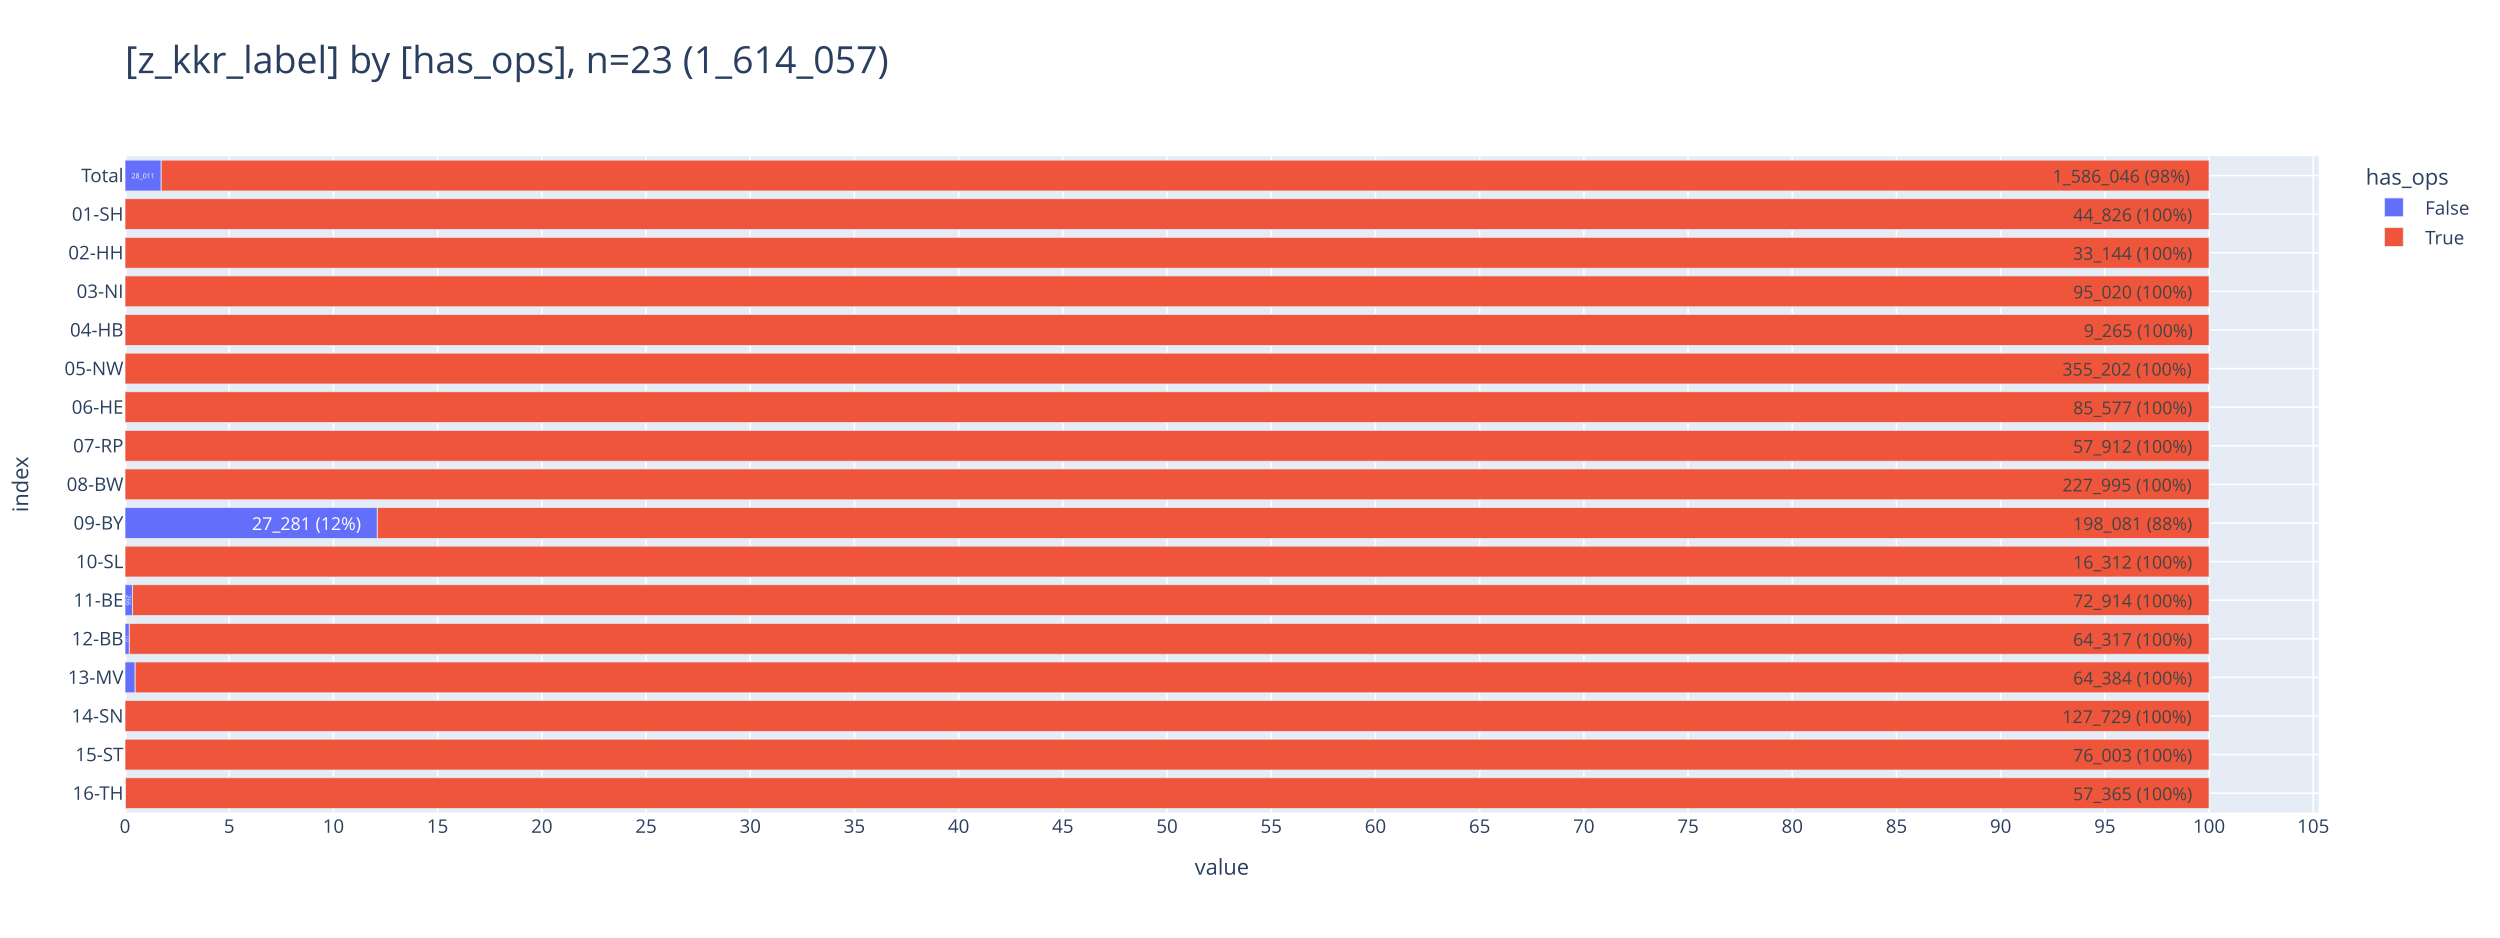
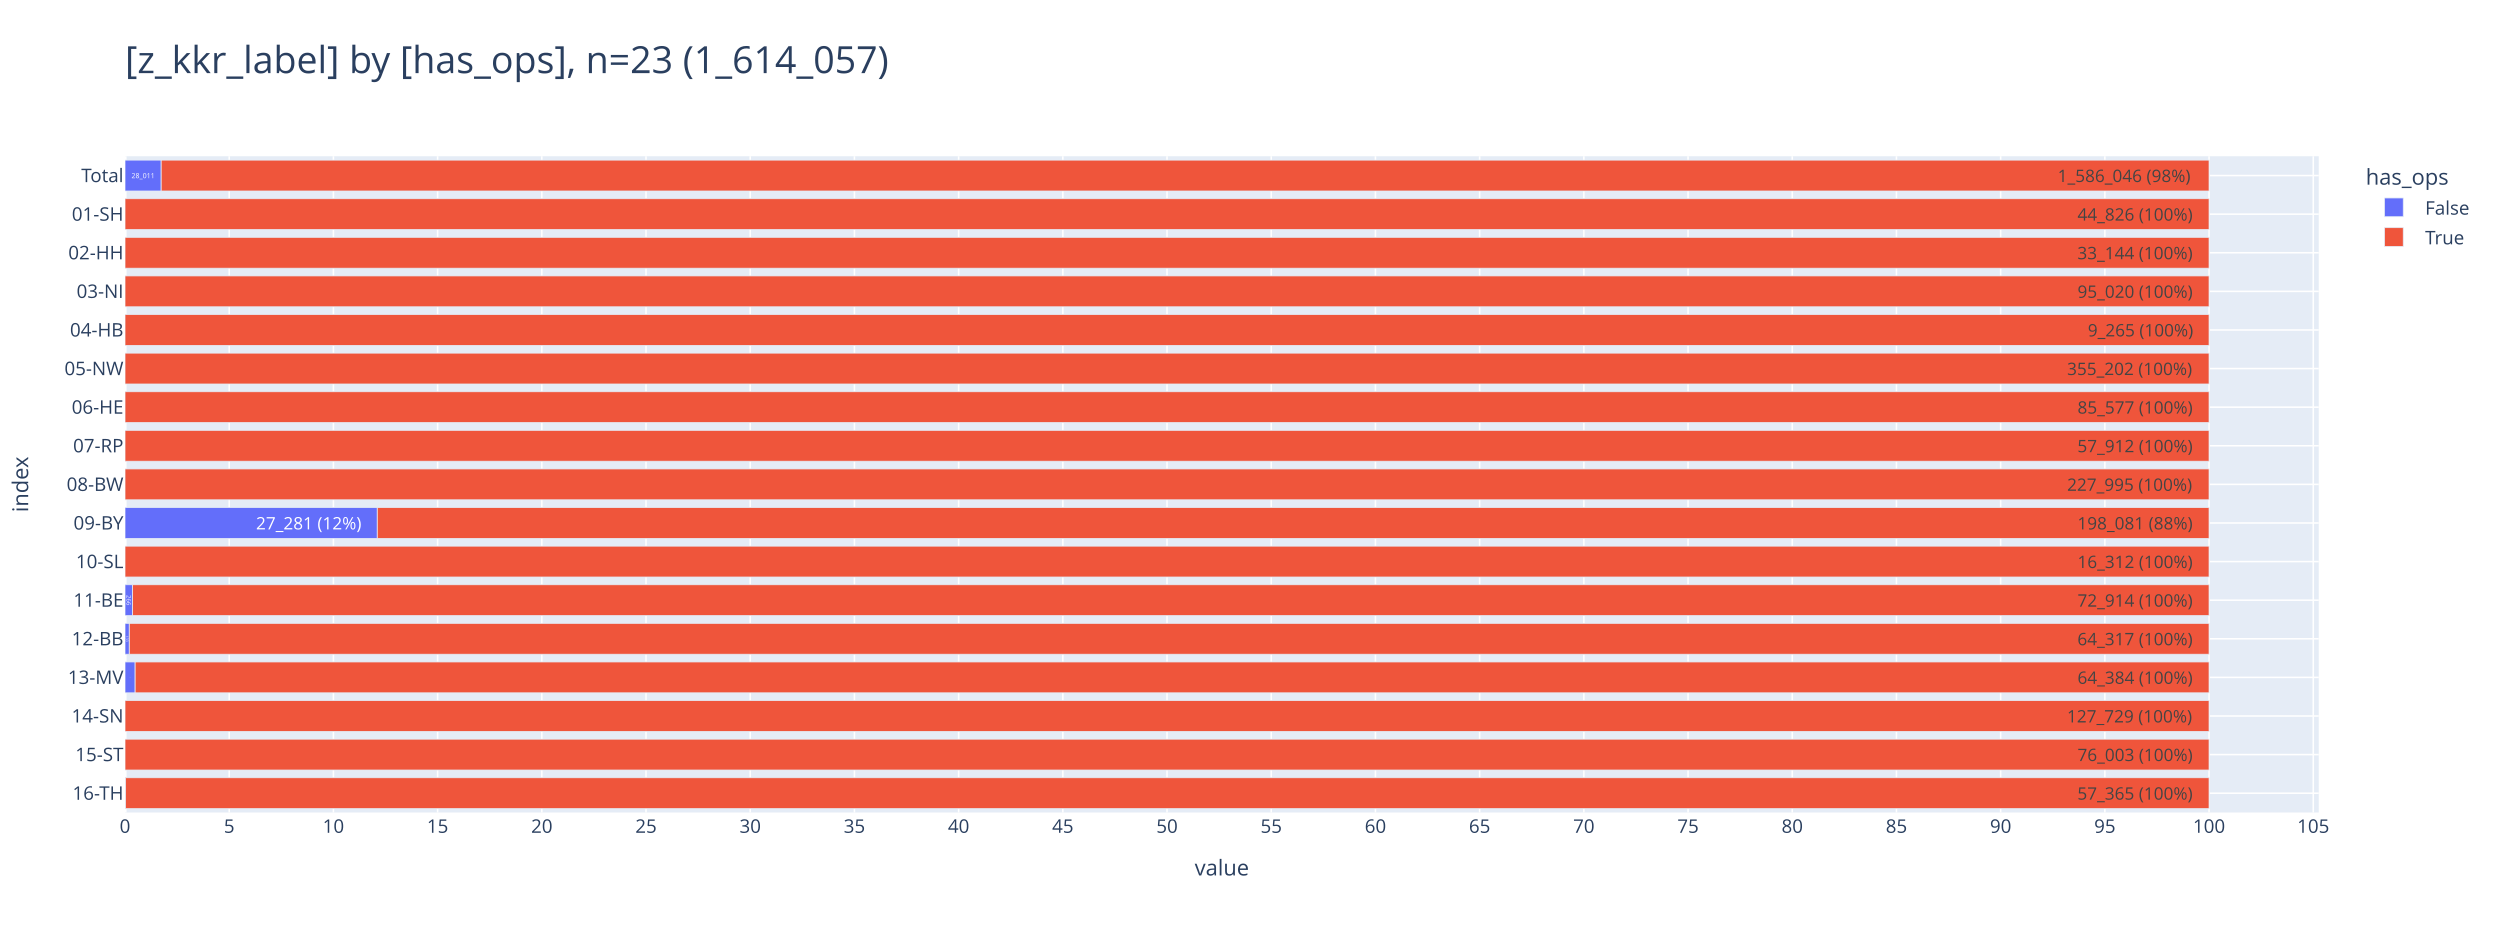
<svg xmlns="http://www.w3.org/2000/svg" class="main-svg" width="1600" height="600" style="" viewBox="0 0 1600 600">
  <rect x="0" y="0" width="1600" height="600" style="fill: rgb(255, 255, 255); fill-opacity: 1;" />
-   <defs id="defs-cf6895">
+   <defs id="defs-039ecc">
    <g class="clips">
-       <clipPath id="clipcf6895xyplot" class="plotclip">
+       <clipPath id="clip039eccxyplot" class="plotclip">
        <rect width="1404" height="420" />
      </clipPath>
-       <clipPath class="axesclip" id="clipcf6895x">
+       <clipPath class="axesclip" id="clip039eccx">
        <rect x="80" y="0" width="1404" height="600" />
      </clipPath>
-       <clipPath class="axesclip" id="clipcf6895y">
+       <clipPath class="axesclip" id="clip039eccy">
        <rect x="0" y="100" width="1600" height="420" />
      </clipPath>
-       <clipPath class="axesclip" id="clipcf6895xy">
+       <clipPath class="axesclip" id="clip039eccxy">
        <rect x="80" y="100" width="1404" height="420" />
      </clipPath>
    </g>
    <g class="gradients" />
    <g class="patterns" />
  </defs>
  <g class="bglayer">
    <rect class="bg" x="80" y="100" width="1404" height="420" style="fill: rgb(229, 236, 246); fill-opacity: 1; stroke-width: 0;" />
  </g>
  <g class="layer-below">
    <g class="imagelayer" />
    <g class="shapelayer" />
  </g>
  <g class="cartesianlayer">
    <g class="subplot xy">
      <g class="layer-subplot">
        <g class="shapelayer" />
        <g class="imagelayer" />
      </g>
      <g class="minor-gridlayer">
        <g class="x" />
        <g class="y" />
      </g>
      <g class="gridlayer">
        <g class="x">
          <path class="xgrid crisp" transform="translate(146.69,0)" d="M0,100v420" style="stroke: rgb(255, 255, 255); stroke-opacity: 1; stroke-width: 1px;" />
          <path class="xgrid crisp" transform="translate(213.38,0)" d="M0,100v420" style="stroke: rgb(255, 255, 255); stroke-opacity: 1; stroke-width: 1px;" />
          <path class="xgrid crisp" transform="translate(280.07,0)" d="M0,100v420" style="stroke: rgb(255, 255, 255); stroke-opacity: 1; stroke-width: 1px;" />
          <path class="xgrid crisp" transform="translate(346.76,0)" d="M0,100v420" style="stroke: rgb(255, 255, 255); stroke-opacity: 1; stroke-width: 1px;" />
          <path class="xgrid crisp" transform="translate(413.45,0)" d="M0,100v420" style="stroke: rgb(255, 255, 255); stroke-opacity: 1; stroke-width: 1px;" />
          <path class="xgrid crisp" transform="translate(480.14,0)" d="M0,100v420" style="stroke: rgb(255, 255, 255); stroke-opacity: 1; stroke-width: 1px;" />
          <path class="xgrid crisp" transform="translate(546.83,0)" d="M0,100v420" style="stroke: rgb(255, 255, 255); stroke-opacity: 1; stroke-width: 1px;" />
          <path class="xgrid crisp" transform="translate(613.52,0)" d="M0,100v420" style="stroke: rgb(255, 255, 255); stroke-opacity: 1; stroke-width: 1px;" />
          <path class="xgrid crisp" transform="translate(680.21,0)" d="M0,100v420" style="stroke: rgb(255, 255, 255); stroke-opacity: 1; stroke-width: 1px;" />
          <path class="xgrid crisp" transform="translate(746.9,0)" d="M0,100v420" style="stroke: rgb(255, 255, 255); stroke-opacity: 1; stroke-width: 1px;" />
          <path class="xgrid crisp" transform="translate(813.59,0)" d="M0,100v420" style="stroke: rgb(255, 255, 255); stroke-opacity: 1; stroke-width: 1px;" />
          <path class="xgrid crisp" transform="translate(880.28,0)" d="M0,100v420" style="stroke: rgb(255, 255, 255); stroke-opacity: 1; stroke-width: 1px;" />
          <path class="xgrid crisp" transform="translate(946.97,0)" d="M0,100v420" style="stroke: rgb(255, 255, 255); stroke-opacity: 1; stroke-width: 1px;" />
          <path class="xgrid crisp" transform="translate(1013.66,0)" d="M0,100v420" style="stroke: rgb(255, 255, 255); stroke-opacity: 1; stroke-width: 1px;" />
          <path class="xgrid crisp" transform="translate(1080.35,0)" d="M0,100v420" style="stroke: rgb(255, 255, 255); stroke-opacity: 1; stroke-width: 1px;" />
          <path class="xgrid crisp" transform="translate(1147.04,0)" d="M0,100v420" style="stroke: rgb(255, 255, 255); stroke-opacity: 1; stroke-width: 1px;" />
          <path class="xgrid crisp" transform="translate(1213.73,0)" d="M0,100v420" style="stroke: rgb(255, 255, 255); stroke-opacity: 1; stroke-width: 1px;" />
          <path class="xgrid crisp" transform="translate(1280.42,0)" d="M0,100v420" style="stroke: rgb(255, 255, 255); stroke-opacity: 1; stroke-width: 1px;" />
          <path class="xgrid crisp" transform="translate(1347.11,0)" d="M0,100v420" style="stroke: rgb(255, 255, 255); stroke-opacity: 1; stroke-width: 1px;" />
          <path class="xgrid crisp" transform="translate(1413.8,0)" d="M0,100v420" style="stroke: rgb(255, 255, 255); stroke-opacity: 1; stroke-width: 1px;" />
          <path class="xgrid crisp" transform="translate(1480.49,0)" d="M0,100v420" style="stroke: rgb(255, 255, 255); stroke-opacity: 1; stroke-width: 1px;" />
        </g>
        <g class="y">
          <path class="ygrid crisp" transform="translate(0,507.65)" d="M80,0h1404" style="stroke: rgb(255, 255, 255); stroke-opacity: 1; stroke-width: 1px;" />
          <path class="ygrid crisp" transform="translate(0,482.94)" d="M80,0h1404" style="stroke: rgb(255, 255, 255); stroke-opacity: 1; stroke-width: 1px;" />
          <path class="ygrid crisp" transform="translate(0,458.24)" d="M80,0h1404" style="stroke: rgb(255, 255, 255); stroke-opacity: 1; stroke-width: 1px;" />
          <path class="ygrid crisp" transform="translate(0,433.53)" d="M80,0h1404" style="stroke: rgb(255, 255, 255); stroke-opacity: 1; stroke-width: 1px;" />
          <path class="ygrid crisp" transform="translate(0,408.82)" d="M80,0h1404" style="stroke: rgb(255, 255, 255); stroke-opacity: 1; stroke-width: 1px;" />
          <path class="ygrid crisp" transform="translate(0,384.12)" d="M80,0h1404" style="stroke: rgb(255, 255, 255); stroke-opacity: 1; stroke-width: 1px;" />
          <path class="ygrid crisp" transform="translate(0,359.41)" d="M80,0h1404" style="stroke: rgb(255, 255, 255); stroke-opacity: 1; stroke-width: 1px;" />
          <path class="ygrid crisp" transform="translate(0,334.71)" d="M80,0h1404" style="stroke: rgb(255, 255, 255); stroke-opacity: 1; stroke-width: 1px;" />
          <path class="ygrid crisp" transform="translate(0,310)" d="M80,0h1404" style="stroke: rgb(255, 255, 255); stroke-opacity: 1; stroke-width: 1px;" />
          <path class="ygrid crisp" transform="translate(0,285.29)" d="M80,0h1404" style="stroke: rgb(255, 255, 255); stroke-opacity: 1; stroke-width: 1px;" />
          <path class="ygrid crisp" transform="translate(0,260.59)" d="M80,0h1404" style="stroke: rgb(255, 255, 255); stroke-opacity: 1; stroke-width: 1px;" />
          <path class="ygrid crisp" transform="translate(0,235.88)" d="M80,0h1404" style="stroke: rgb(255, 255, 255); stroke-opacity: 1; stroke-width: 1px;" />
          <path class="ygrid crisp" transform="translate(0,211.18)" d="M80,0h1404" style="stroke: rgb(255, 255, 255); stroke-opacity: 1; stroke-width: 1px;" />
          <path class="ygrid crisp" transform="translate(0,186.47)" d="M80,0h1404" style="stroke: rgb(255, 255, 255); stroke-opacity: 1; stroke-width: 1px;" />
          <path class="ygrid crisp" transform="translate(0,161.76)" d="M80,0h1404" style="stroke: rgb(255, 255, 255); stroke-opacity: 1; stroke-width: 1px;" />
          <path class="ygrid crisp" transform="translate(0,137.06)" d="M80,0h1404" style="stroke: rgb(255, 255, 255); stroke-opacity: 1; stroke-width: 1px;" />
          <path class="ygrid crisp" transform="translate(0,112.35)" d="M80,0h1404" style="stroke: rgb(255, 255, 255); stroke-opacity: 1; stroke-width: 1px;" />
        </g>
      </g>
      <g class="zerolinelayer">
        <path class="xzl zl crisp" transform="translate(80,0)" d="M0,100v420" style="stroke: rgb(255, 255, 255); stroke-opacity: 1; stroke-width: 2px;" />
      </g>
      <g class="layer-between">
        <g class="shapelayer" />
        <g class="imagelayer" />
      </g>
      <path class="xlines-below" />
      <path class="ylines-below" />
      <g class="overlines-below" />
      <g class="xaxislayer-below" />
      <g class="yaxislayer-below" />
      <g class="overaxes-below" />
      <g class="overplot">
-         <g class="xy" transform="translate(80,100)" clip-path="url(#clipcf6895xyplot)">
+         <g class="xy" transform="translate(80,100)" clip-path="url(#clip039eccxyplot)">
          <g class="barlayer mlayer">
            <g class="trace bars" style="opacity: 1;">
              <g class="points">
                <g class="point">
                  <path d="M0,22.24V2.47H23.15V22.24Z" style="vector-effect: none; opacity: 1; stroke-width: 0.5px; fill: rgb(99, 110, 250); fill-opacity: 1; stroke: rgb(229, 236, 246); stroke-opacity: 1;" />
-                   <text class="bartext bartext-inside" text-anchor="middle" data-notex="1" x="0" y="0" style="font-family: 'Open Sans', verdana, arial, sans-serif; font-size: 12px; fill: rgb(255, 255, 255); fill-opacity: 1; white-space: pre;" transform="translate(11.575,14.13469)scale(0.3746714)">28_011</text>
+                   <text class="bartext bartext-inside" text-anchor="middle" data-notex="1" x="0" y="0" style="font-family: 'Open Sans', verdana, arial, sans-serif; font-size: 12px; fill: rgb(255, 255, 255); fill-opacity: 1; white-space: pre;" transform="translate(11.575,14.04073)scale(0.3746075)">28_011</text>
                </g>
                <g class="point">
                  <path d="M0,244.59V224.82H161.46V244.59Z" style="vector-effect: none; opacity: 1; stroke-width: 0.5px; fill: rgb(99, 110, 250); fill-opacity: 1; stroke: rgb(229, 236, 246); stroke-opacity: 1;" />
-                   <text class="bartext bartext-inside" text-anchor="middle" data-notex="1" x="0" y="0" style="font-family: 'Open Sans', verdana, arial, sans-serif; font-size: 12px; fill: rgb(255, 255, 255); fill-opacity: 1; white-space: pre;" transform="translate(116.1707,239.2159)scale(0.9496552)">27_281 (12%)</text>
+                   <text class="bartext bartext-inside" text-anchor="middle" data-notex="1" x="0" y="0" style="font-family: 'Open Sans', verdana, arial, sans-serif; font-size: 12px; fill: rgb(255, 255, 255); fill-opacity: 1; white-space: pre;" transform="translate(117.5803,238.836)scale(0.918)">27_281 (12%)</text>
                </g>
                <g class="point">
                  <path d="M0,294V274.24H4.85V294Z" style="vector-effect: none; opacity: 1; stroke-width: 0.5px; fill: rgb(99, 110, 250); fill-opacity: 1; stroke: rgb(229, 236, 246); stroke-opacity: 1;" />
-                   <text class="bartext bartext-inside" text-anchor="middle" data-notex="1" x="0" y="0" style="font-family: 'Open Sans', verdana, arial, sans-serif; font-size: 12px; fill: rgb(255, 255, 255); fill-opacity: 1; white-space: pre;" transform="translate(2.425,285.7088)scale(0.3344828)rotate(90 0 -4.75)">266</text>
+                   <text class="bartext bartext-inside" text-anchor="middle" data-notex="1" x="0" y="0" style="font-family: 'Open Sans', verdana, arial, sans-serif; font-size: 12px; fill: rgb(255, 255, 255); fill-opacity: 1; white-space: pre;" transform="translate(2.425,285.575)scale(0.3233333)rotate(90 0 -4.5)">266</text>
                </g>
                <g class="point">
                  <path d="M0,318.71V298.94H2.75V318.71Z" style="vector-effect: none; opacity: 1; stroke-width: 0.5px; fill: rgb(99, 110, 250); fill-opacity: 1; stroke: rgb(229, 236, 246); stroke-opacity: 1;" />
-                   <text class="bartext bartext-inside" text-anchor="middle" data-notex="1" x="0" y="0" style="font-family: 'Open Sans', verdana, arial, sans-serif; font-size: 12px; fill: rgb(255, 255, 255); fill-opacity: 1; white-space: pre;" transform="translate(1.375,309.7259)scale(0.1896552)rotate(90 0 -4.75)">133</text>
+                   <text class="bartext bartext-inside" text-anchor="middle" data-notex="1" x="0" y="0" style="font-family: 'Open Sans', verdana, arial, sans-serif; font-size: 12px; fill: rgb(255, 255, 255); fill-opacity: 1; white-space: pre;" transform="translate(1.375,309.65)scale(0.1833333)rotate(90 0 -4.5)">133</text>
                </g>
                <g class="point">
                  <path d="M0,343.41V323.65H6.49V343.41Z" style="vector-effect: none; opacity: 1; stroke-width: 0.5px; fill: rgb(99, 110, 250); fill-opacity: 1; stroke: rgb(229, 236, 246); stroke-opacity: 1;" />
-                   <text class="bartext bartext-inside" text-anchor="middle" data-notex="1" x="0" y="0" style="font-family: 'Open Sans', verdana, arial, sans-serif; font-size: 12px; fill: rgb(255, 255, 255); fill-opacity: 1; white-space: pre;" transform="translate(3.245,333.6905)scale(0.0337931)rotate(90 0 -4.75)">315</text>
+                   <text class="bartext bartext-inside" text-anchor="middle" data-notex="1" x="0" y="0" style="font-family: 'Open Sans', verdana, arial, sans-serif; font-size: 12px; fill: rgb(255, 255, 255); fill-opacity: 1; white-space: pre;" transform="translate(3.245,333.677)scale(0.03266667)rotate(90 0 -4.5)">315</text>
                </g>
                <g class="point">
                  <path d="M0,417.53V397.76H0.37V417.53Z" style="vector-effect: none; opacity: 1; stroke-width: 0.5px; fill: rgb(99, 110, 250); fill-opacity: 1; stroke: rgb(229, 236, 246); stroke-opacity: 1;" />
-                   <text class="bartext bartext-inside" text-anchor="middle" data-notex="1" x="0" y="0" style="font-family: 'Open Sans', verdana, arial, sans-serif; font-size: 12px; fill: rgb(255, 255, 255); fill-opacity: 1; white-space: pre;" transform="translate(0.185,407.7662)scale(0.02551724)rotate(90 0 -4.75)">16</text>
+                   <text class="bartext bartext-inside" text-anchor="middle" data-notex="1" x="0" y="0" style="font-family: 'Open Sans', verdana, arial, sans-serif; font-size: 12px; fill: rgb(255, 255, 255); fill-opacity: 1; white-space: pre;" transform="translate(0.185,407.756)scale(0.02466667)rotate(90 0 -4.5)">16</text>
                </g>
              </g>
            </g>
            <g class="trace bars" style="opacity: 1;">
              <g class="points">
                <g class="point">
                  <path d="M23.15,22.24V2.47H1333.8V22.24Z" style="vector-effect: none; opacity: 1; stroke-width: 0.5px; fill: rgb(239, 85, 59); fill-opacity: 1; stroke: rgb(229, 236, 246); stroke-opacity: 1;" />
-                   <text class="bartext bartext-inside" text-anchor="middle" data-notex="1" x="0" y="0" style="font-family: 'Open Sans', verdana, arial, sans-serif; font-size: 12px; fill: rgb(68, 68, 68); fill-opacity: 1; white-space: pre;" transform="translate(1277.642,16.86586)scale(0.9496552)">1_586_046 (98%)</text>
+                   <text class="bartext bartext-inside" text-anchor="middle" data-notex="1" x="0" y="0" style="font-family: 'Open Sans', verdana, arial, sans-serif; font-size: 12px; fill: rgb(68, 68, 68); fill-opacity: 1; white-space: pre;" transform="translate(1279.414,16.486)scale(0.918)">1_586_046 (98%)</text>
                </g>
                <g class="point">
                  <path d="M0,46.94V27.18H1333.8V46.94Z" style="vector-effect: none; opacity: 1; stroke-width: 0.5px; fill: rgb(239, 85, 59); fill-opacity: 1; stroke: rgb(229, 236, 246); stroke-opacity: 1;" />
-                   <text class="bartext bartext-inside" text-anchor="middle" data-notex="1" x="0" y="0" style="font-family: 'Open Sans', verdana, arial, sans-serif; font-size: 12px; fill: rgb(68, 68, 68); fill-opacity: 1; white-space: pre;" transform="translate(1284.92,41.56759)scale(0.9489655)">44_826 (100%)</text>
+                   <text class="bartext bartext-inside" text-anchor="middle" data-notex="1" x="0" y="0" style="font-family: 'Open Sans', verdana, arial, sans-serif; font-size: 12px; fill: rgb(68, 68, 68); fill-opacity: 1; white-space: pre;" transform="translate(1286.446,41.188)scale(0.9173333)">44_826 (100%)</text>
                </g>
                <g class="point">
                  <path d="M0,71.65V51.88H1333.8V71.65Z" style="vector-effect: none; opacity: 1; stroke-width: 0.5px; fill: rgb(239, 85, 59); fill-opacity: 1; stroke: rgb(229, 236, 246); stroke-opacity: 1;" />
-                   <text class="bartext bartext-inside" text-anchor="middle" data-notex="1" x="0" y="0" style="font-family: 'Open Sans', verdana, arial, sans-serif; font-size: 12px; fill: rgb(68, 68, 68); fill-opacity: 1; white-space: pre;" transform="translate(1284.886,66.27586)scale(0.9496552)">33_144 (100%)</text>
+                   <text class="bartext bartext-inside" text-anchor="middle" data-notex="1" x="0" y="0" style="font-family: 'Open Sans', verdana, arial, sans-serif; font-size: 12px; fill: rgb(68, 68, 68); fill-opacity: 1; white-space: pre;" transform="translate(1286.413,65.896)scale(0.918)">33_144 (100%)</text>
                </g>
                <g class="point">
                  <path d="M0,96.35V76.59H1333.8V96.35Z" style="vector-effect: none; opacity: 1; stroke-width: 0.5px; fill: rgb(239, 85, 59); fill-opacity: 1; stroke: rgb(229, 236, 246); stroke-opacity: 1;" />
-                   <text class="bartext bartext-inside" text-anchor="middle" data-notex="1" x="0" y="0" style="font-family: 'Open Sans', verdana, arial, sans-serif; font-size: 12px; fill: rgb(68, 68, 68); fill-opacity: 1; white-space: pre;" transform="translate(1284.92,90.97759)scale(0.9489655)">95_020 (100%)</text>
+                   <text class="bartext bartext-inside" text-anchor="middle" data-notex="1" x="0" y="0" style="font-family: 'Open Sans', verdana, arial, sans-serif; font-size: 12px; fill: rgb(68, 68, 68); fill-opacity: 1; white-space: pre;" transform="translate(1286.446,90.598)scale(0.9173333)">95_020 (100%)</text>
                </g>
                <g class="point">
                  <path d="M0,121.06V101.29H1333.8V121.06Z" style="vector-effect: none; opacity: 1; stroke-width: 0.5px; fill: rgb(239, 85, 59); fill-opacity: 1; stroke: rgb(229, 236, 246); stroke-opacity: 1;" />
-                   <text class="bartext bartext-inside" text-anchor="middle" data-notex="1" x="0" y="0" style="font-family: 'Open Sans', verdana, arial, sans-serif; font-size: 12px; fill: rgb(68, 68, 68); fill-opacity: 1; white-space: pre;" transform="translate(1288.511,115.6859)scale(0.9496552)">9_265 (100%)</text>
+                   <text class="bartext bartext-inside" text-anchor="middle" data-notex="1" x="0" y="0" style="font-family: 'Open Sans', verdana, arial, sans-serif; font-size: 12px; fill: rgb(68, 68, 68); fill-opacity: 1; white-space: pre;" transform="translate(1289.92,115.306)scale(0.918)">9_265 (100%)</text>
                </g>
                <g class="point">
                  <path d="M0,145.76V126H1333.8V145.76Z" style="vector-effect: none; opacity: 1; stroke-width: 0.5px; fill: rgb(239, 85, 59); fill-opacity: 1; stroke: rgb(229, 236, 246); stroke-opacity: 1;" />
-                   <text class="bartext bartext-inside" text-anchor="middle" data-notex="1" x="0" y="0" style="font-family: 'Open Sans', verdana, arial, sans-serif; font-size: 12px; fill: rgb(68, 68, 68); fill-opacity: 1; white-space: pre;" transform="translate(1281.302,140.3876)scale(0.9489655)">355_202 (100%)</text>
+                   <text class="bartext bartext-inside" text-anchor="middle" data-notex="1" x="0" y="0" style="font-family: 'Open Sans', verdana, arial, sans-serif; font-size: 12px; fill: rgb(68, 68, 68); fill-opacity: 1; white-space: pre;" transform="translate(1282.948,140.008)scale(0.9173333)">355_202 (100%)</text>
                </g>
                <g class="point">
                  <path d="M0,170.47V150.71H1333.8V170.47Z" style="vector-effect: none; opacity: 1; stroke-width: 0.5px; fill: rgb(239, 85, 59); fill-opacity: 1; stroke: rgb(229, 236, 246); stroke-opacity: 1;" />
-                   <text class="bartext bartext-inside" text-anchor="middle" data-notex="1" x="0" y="0" style="font-family: 'Open Sans', verdana, arial, sans-serif; font-size: 12px; fill: rgb(68, 68, 68); fill-opacity: 1; white-space: pre;" transform="translate(1284.92,165.0976)scale(0.9489655)">85_577 (100%)</text>
+                   <text class="bartext bartext-inside" text-anchor="middle" data-notex="1" x="0" y="0" style="font-family: 'Open Sans', verdana, arial, sans-serif; font-size: 12px; fill: rgb(68, 68, 68); fill-opacity: 1; white-space: pre;" transform="translate(1286.446,164.718)scale(0.9173333)">85_577 (100%)</text>
                </g>
                <g class="point">
                  <path d="M0,195.18V175.41H1333.8V195.18Z" style="vector-effect: none; opacity: 1; stroke-width: 0.5px; fill: rgb(239, 85, 59); fill-opacity: 1; stroke: rgb(229, 236, 246); stroke-opacity: 1;" />
-                   <text class="bartext bartext-inside" text-anchor="middle" data-notex="1" x="0" y="0" style="font-family: 'Open Sans', verdana, arial, sans-serif; font-size: 12px; fill: rgb(68, 68, 68); fill-opacity: 1; white-space: pre;" transform="translate(1284.886,189.8059)scale(0.9496552)">57_912 (100%)</text>
+                   <text class="bartext bartext-inside" text-anchor="middle" data-notex="1" x="0" y="0" style="font-family: 'Open Sans', verdana, arial, sans-serif; font-size: 12px; fill: rgb(68, 68, 68); fill-opacity: 1; white-space: pre;" transform="translate(1286.413,189.426)scale(0.918)">57_912 (100%)</text>
                </g>
                <g class="point">
                  <path d="M0,219.88V200.12H1333.8V219.88Z" style="vector-effect: none; opacity: 1; stroke-width: 0.5px; fill: rgb(239, 85, 59); fill-opacity: 1; stroke: rgb(229, 236, 246); stroke-opacity: 1;" />
-                   <text class="bartext bartext-inside" text-anchor="middle" data-notex="1" x="0" y="0" style="font-family: 'Open Sans', verdana, arial, sans-serif; font-size: 12px; fill: rgb(68, 68, 68); fill-opacity: 1; white-space: pre;" transform="translate(1281.302,214.5076)scale(0.9489655)">227_995 (100%)</text>
+                   <text class="bartext bartext-inside" text-anchor="middle" data-notex="1" x="0" y="0" style="font-family: 'Open Sans', verdana, arial, sans-serif; font-size: 12px; fill: rgb(68, 68, 68); fill-opacity: 1; white-space: pre;" transform="translate(1282.948,214.128)scale(0.9173333)">227_995 (100%)</text>
                </g>
                <g class="point">
                  <path d="M161.46,244.59V224.82H1333.8V244.59Z" style="vector-effect: none; opacity: 1; stroke-width: 0.5px; fill: rgb(239, 85, 59); fill-opacity: 1; stroke: rgb(229, 236, 246); stroke-opacity: 1;" />
-                   <text class="bartext bartext-inside" text-anchor="middle" data-notex="1" x="0" y="0" style="font-family: 'Open Sans', verdana, arial, sans-serif; font-size: 12px; fill: rgb(68, 68, 68); fill-opacity: 1; white-space: pre;" transform="translate(1284.886,239.2159)scale(0.9496552)">198_081 (88%)</text>
+                   <text class="bartext bartext-inside" text-anchor="middle" data-notex="1" x="0" y="0" style="font-family: 'Open Sans', verdana, arial, sans-serif; font-size: 12px; fill: rgb(68, 68, 68); fill-opacity: 1; white-space: pre;" transform="translate(1286.413,238.836)scale(0.918)">198_081 (88%)</text>
                </g>
                <g class="point">
                  <path d="M0,269.29V249.53H1333.8V269.29Z" style="vector-effect: none; opacity: 1; stroke-width: 0.5px; fill: rgb(239, 85, 59); fill-opacity: 1; stroke: rgb(229, 236, 246); stroke-opacity: 1;" />
-                   <text class="bartext bartext-inside" text-anchor="middle" data-notex="1" x="0" y="0" style="font-family: 'Open Sans', verdana, arial, sans-serif; font-size: 12px; fill: rgb(68, 68, 68); fill-opacity: 1; white-space: pre;" transform="translate(1284.92,263.9176)scale(0.9489655)">16_312 (100%)</text>
+                   <text class="bartext bartext-inside" text-anchor="middle" data-notex="1" x="0" y="0" style="font-family: 'Open Sans', verdana, arial, sans-serif; font-size: 12px; fill: rgb(68, 68, 68); fill-opacity: 1; white-space: pre;" transform="translate(1286.445,263.538)scale(0.9173333)">16_312 (100%)</text>
                </g>
                <g class="point">
                  <path d="M4.85,294V274.24H1333.8V294Z" style="vector-effect: none; opacity: 1; stroke-width: 0.5px; fill: rgb(239, 85, 59); fill-opacity: 1; stroke: rgb(229, 236, 246); stroke-opacity: 1;" />
-                   <text class="bartext bartext-inside" text-anchor="middle" data-notex="1" x="0" y="0" style="font-family: 'Open Sans', verdana, arial, sans-serif; font-size: 12px; fill: rgb(68, 68, 68); fill-opacity: 1; white-space: pre;" transform="translate(1284.92,288.6276)scale(0.9489655)">72_914 (100%)</text>
+                   <text class="bartext bartext-inside" text-anchor="middle" data-notex="1" x="0" y="0" style="font-family: 'Open Sans', verdana, arial, sans-serif; font-size: 12px; fill: rgb(68, 68, 68); fill-opacity: 1; white-space: pre;" transform="translate(1286.446,288.248)scale(0.9173333)">72_914 (100%)</text>
                </g>
                <g class="point">
                  <path d="M2.75,318.71V298.94H1333.8V318.71Z" style="vector-effect: none; opacity: 1; stroke-width: 0.5px; fill: rgb(239, 85, 59); fill-opacity: 1; stroke: rgb(229, 236, 246); stroke-opacity: 1;" />
-                   <text class="bartext bartext-inside" text-anchor="middle" data-notex="1" x="0" y="0" style="font-family: 'Open Sans', verdana, arial, sans-serif; font-size: 12px; fill: rgb(68, 68, 68); fill-opacity: 1; white-space: pre;" transform="translate(1284.886,313.3359)scale(0.9496552)">64_317 (100%)</text>
+                   <text class="bartext bartext-inside" text-anchor="middle" data-notex="1" x="0" y="0" style="font-family: 'Open Sans', verdana, arial, sans-serif; font-size: 12px; fill: rgb(68, 68, 68); fill-opacity: 1; white-space: pre;" transform="translate(1286.413,312.956)scale(0.918)">64_317 (100%)</text>
                </g>
                <g class="point">
                  <path d="M6.49,343.41V323.65H1333.8V343.41Z" style="vector-effect: none; opacity: 1; stroke-width: 0.5px; fill: rgb(239, 85, 59); fill-opacity: 1; stroke: rgb(229, 236, 246); stroke-opacity: 1;" />
-                   <text class="bartext bartext-inside" text-anchor="middle" data-notex="1" x="0" y="0" style="font-family: 'Open Sans', verdana, arial, sans-serif; font-size: 12px; fill: rgb(68, 68, 68); fill-opacity: 1; white-space: pre;" transform="translate(1284.92,338.0376)scale(0.9489655)">64_384 (100%)</text>
+                   <text class="bartext bartext-inside" text-anchor="middle" data-notex="1" x="0" y="0" style="font-family: 'Open Sans', verdana, arial, sans-serif; font-size: 12px; fill: rgb(68, 68, 68); fill-opacity: 1; white-space: pre;" transform="translate(1286.445,337.658)scale(0.9173333)">64_384 (100%)</text>
                </g>
                <g class="point">
                  <path d="M0,368.12V348.35H1333.8V368.12Z" style="vector-effect: none; opacity: 1; stroke-width: 0.5px; fill: rgb(239, 85, 59); fill-opacity: 1; stroke: rgb(229, 236, 246); stroke-opacity: 1;" />
-                   <text class="bartext bartext-inside" text-anchor="middle" data-notex="1" x="0" y="0" style="font-family: 'Open Sans', verdana, arial, sans-serif; font-size: 12px; fill: rgb(68, 68, 68); fill-opacity: 1; white-space: pre;" transform="translate(1281.266,362.7459)scale(0.9496552)">127_729 (100%)</text>
+                   <text class="bartext bartext-inside" text-anchor="middle" data-notex="1" x="0" y="0" style="font-family: 'Open Sans', verdana, arial, sans-serif; font-size: 12px; fill: rgb(68, 68, 68); fill-opacity: 1; white-space: pre;" transform="translate(1282.913,362.366)scale(0.918)">127_729 (100%)</text>
                </g>
                <g class="point">
                  <path d="M0,392.82V373.06H1333.8V392.82Z" style="vector-effect: none; opacity: 1; stroke-width: 0.5px; fill: rgb(239, 85, 59); fill-opacity: 1; stroke: rgb(229, 236, 246); stroke-opacity: 1;" />
-                   <text class="bartext bartext-inside" text-anchor="middle" data-notex="1" x="0" y="0" style="font-family: 'Open Sans', verdana, arial, sans-serif; font-size: 12px; fill: rgb(68, 68, 68); fill-opacity: 1; white-space: pre;" transform="translate(1284.92,387.4476)scale(0.9489655)">76_003 (100%)</text>
+                   <text class="bartext bartext-inside" text-anchor="middle" data-notex="1" x="0" y="0" style="font-family: 'Open Sans', verdana, arial, sans-serif; font-size: 12px; fill: rgb(68, 68, 68); fill-opacity: 1; white-space: pre;" transform="translate(1286.446,387.068)scale(0.9173333)">76_003 (100%)</text>
                </g>
                <g class="point">
                  <path d="M0.37,417.53V397.76H1333.8V417.53Z" style="vector-effect: none; opacity: 1; stroke-width: 0.5px; fill: rgb(239, 85, 59); fill-opacity: 1; stroke: rgb(229, 236, 246); stroke-opacity: 1;" />
-                   <text class="bartext bartext-inside" text-anchor="middle" data-notex="1" x="0" y="0" style="font-family: 'Open Sans', verdana, arial, sans-serif; font-size: 12px; fill: rgb(68, 68, 68); fill-opacity: 1; white-space: pre;" transform="translate(1284.886,412.1559)scale(0.9496552)">57_365 (100%)</text>
+                   <text class="bartext bartext-inside" text-anchor="middle" data-notex="1" x="0" y="0" style="font-family: 'Open Sans', verdana, arial, sans-serif; font-size: 12px; fill: rgb(68, 68, 68); fill-opacity: 1; white-space: pre;" transform="translate(1286.413,411.776)scale(0.918)">57_365 (100%)</text>
                </g>
              </g>
            </g>
          </g>
        </g>
      </g>
      <g class="zerolinelayer-above" />
      <path class="xlines-above crisp" d="M0,0" style="fill: none;" />
      <path class="ylines-above crisp" d="M0,0" style="fill: none;" />
      <g class="overlines-above" />
      <g class="xaxislayer-above">
        <g class="xtick">
          <text text-anchor="middle" x="0" y="533" transform="translate(80,0)" style="font-family: 'Open Sans', verdana, arial, sans-serif; font-size: 12px; fill: rgb(42, 63, 95); fill-opacity: 1; white-space: pre;">0</text>
        </g>
        <g class="xtick">
          <text text-anchor="middle" x="0" y="533" style="font-family: 'Open Sans', verdana, arial, sans-serif; font-size: 12px; fill: rgb(42, 63, 95); fill-opacity: 1; white-space: pre;" transform="translate(146.69,0)">5</text>
        </g>
        <g class="xtick">
          <text text-anchor="middle" x="0" y="533" style="font-family: 'Open Sans', verdana, arial, sans-serif; font-size: 12px; fill: rgb(42, 63, 95); fill-opacity: 1; white-space: pre;" transform="translate(213.38,0)">10</text>
        </g>
        <g class="xtick">
          <text text-anchor="middle" x="0" y="533" style="font-family: 'Open Sans', verdana, arial, sans-serif; font-size: 12px; fill: rgb(42, 63, 95); fill-opacity: 1; white-space: pre;" transform="translate(280.07,0)">15</text>
        </g>
        <g class="xtick">
          <text text-anchor="middle" x="0" y="533" style="font-family: 'Open Sans', verdana, arial, sans-serif; font-size: 12px; fill: rgb(42, 63, 95); fill-opacity: 1; white-space: pre;" transform="translate(346.76,0)">20</text>
        </g>
        <g class="xtick">
          <text text-anchor="middle" x="0" y="533" style="font-family: 'Open Sans', verdana, arial, sans-serif; font-size: 12px; fill: rgb(42, 63, 95); fill-opacity: 1; white-space: pre;" transform="translate(413.45,0)">25</text>
        </g>
        <g class="xtick">
          <text text-anchor="middle" x="0" y="533" style="font-family: 'Open Sans', verdana, arial, sans-serif; font-size: 12px; fill: rgb(42, 63, 95); fill-opacity: 1; white-space: pre;" transform="translate(480.14,0)">30</text>
        </g>
        <g class="xtick">
          <text text-anchor="middle" x="0" y="533" style="font-family: 'Open Sans', verdana, arial, sans-serif; font-size: 12px; fill: rgb(42, 63, 95); fill-opacity: 1; white-space: pre;" transform="translate(546.83,0)">35</text>
        </g>
        <g class="xtick">
          <text text-anchor="middle" x="0" y="533" style="font-family: 'Open Sans', verdana, arial, sans-serif; font-size: 12px; fill: rgb(42, 63, 95); fill-opacity: 1; white-space: pre;" transform="translate(613.52,0)">40</text>
        </g>
        <g class="xtick">
          <text text-anchor="middle" x="0" y="533" style="font-family: 'Open Sans', verdana, arial, sans-serif; font-size: 12px; fill: rgb(42, 63, 95); fill-opacity: 1; white-space: pre;" transform="translate(680.21,0)">45</text>
        </g>
        <g class="xtick">
          <text text-anchor="middle" x="0" y="533" style="font-family: 'Open Sans', verdana, arial, sans-serif; font-size: 12px; fill: rgb(42, 63, 95); fill-opacity: 1; white-space: pre;" transform="translate(746.9,0)">50</text>
        </g>
        <g class="xtick">
          <text text-anchor="middle" x="0" y="533" style="font-family: 'Open Sans', verdana, arial, sans-serif; font-size: 12px; fill: rgb(42, 63, 95); fill-opacity: 1; white-space: pre;" transform="translate(813.59,0)">55</text>
        </g>
        <g class="xtick">
          <text text-anchor="middle" x="0" y="533" style="font-family: 'Open Sans', verdana, arial, sans-serif; font-size: 12px; fill: rgb(42, 63, 95); fill-opacity: 1; white-space: pre;" transform="translate(880.28,0)">60</text>
        </g>
        <g class="xtick">
          <text text-anchor="middle" x="0" y="533" style="font-family: 'Open Sans', verdana, arial, sans-serif; font-size: 12px; fill: rgb(42, 63, 95); fill-opacity: 1; white-space: pre;" transform="translate(946.97,0)">65</text>
        </g>
        <g class="xtick">
          <text text-anchor="middle" x="0" y="533" style="font-family: 'Open Sans', verdana, arial, sans-serif; font-size: 12px; fill: rgb(42, 63, 95); fill-opacity: 1; white-space: pre;" transform="translate(1013.66,0)">70</text>
        </g>
        <g class="xtick">
          <text text-anchor="middle" x="0" y="533" style="font-family: 'Open Sans', verdana, arial, sans-serif; font-size: 12px; fill: rgb(42, 63, 95); fill-opacity: 1; white-space: pre;" transform="translate(1080.35,0)">75</text>
        </g>
        <g class="xtick">
          <text text-anchor="middle" x="0" y="533" style="font-family: 'Open Sans', verdana, arial, sans-serif; font-size: 12px; fill: rgb(42, 63, 95); fill-opacity: 1; white-space: pre;" transform="translate(1147.04,0)">80</text>
        </g>
        <g class="xtick">
          <text text-anchor="middle" x="0" y="533" style="font-family: 'Open Sans', verdana, arial, sans-serif; font-size: 12px; fill: rgb(42, 63, 95); fill-opacity: 1; white-space: pre;" transform="translate(1213.73,0)">85</text>
        </g>
        <g class="xtick">
          <text text-anchor="middle" x="0" y="533" style="font-family: 'Open Sans', verdana, arial, sans-serif; font-size: 12px; fill: rgb(42, 63, 95); fill-opacity: 1; white-space: pre;" transform="translate(1280.42,0)">90</text>
        </g>
        <g class="xtick">
          <text text-anchor="middle" x="0" y="533" style="font-family: 'Open Sans', verdana, arial, sans-serif; font-size: 12px; fill: rgb(42, 63, 95); fill-opacity: 1; white-space: pre;" transform="translate(1347.11,0)">95</text>
        </g>
        <g class="xtick">
          <text text-anchor="middle" x="0" y="533" style="font-family: 'Open Sans', verdana, arial, sans-serif; font-size: 12px; fill: rgb(42, 63, 95); fill-opacity: 1; white-space: pre;" transform="translate(1413.8,0)">100</text>
        </g>
        <g class="xtick">
          <text text-anchor="middle" x="0" y="533" style="font-family: 'Open Sans', verdana, arial, sans-serif; font-size: 12px; fill: rgb(42, 63, 95); fill-opacity: 1; white-space: pre;" transform="translate(1480.49,0)">105</text>
        </g>
      </g>
      <g class="yaxislayer-above">
        <g class="ytick">
          <text text-anchor="end" x="79" y="4.2" transform="translate(0,507.65)" style="font-family: 'Open Sans', verdana, arial, sans-serif; font-size: 12px; fill: rgb(42, 63, 95); fill-opacity: 1; white-space: pre;">16-TH</text>
        </g>
        <g class="ytick">
          <text text-anchor="end" x="79" y="4.2" transform="translate(0,482.94)" style="font-family: 'Open Sans', verdana, arial, sans-serif; font-size: 12px; fill: rgb(42, 63, 95); fill-opacity: 1; white-space: pre;">15-ST</text>
        </g>
        <g class="ytick">
          <text text-anchor="end" x="79" y="4.2" transform="translate(0,458.24)" style="font-family: 'Open Sans', verdana, arial, sans-serif; font-size: 12px; fill: rgb(42, 63, 95); fill-opacity: 1; white-space: pre;">14-SN</text>
        </g>
        <g class="ytick">
          <text text-anchor="end" x="79" y="4.2" transform="translate(0,433.53)" style="font-family: 'Open Sans', verdana, arial, sans-serif; font-size: 12px; fill: rgb(42, 63, 95); fill-opacity: 1; white-space: pre;">13-MV</text>
        </g>
        <g class="ytick">
          <text text-anchor="end" x="79" y="4.2" transform="translate(0,408.82)" style="font-family: 'Open Sans', verdana, arial, sans-serif; font-size: 12px; fill: rgb(42, 63, 95); fill-opacity: 1; white-space: pre;">12-BB</text>
        </g>
        <g class="ytick">
          <text text-anchor="end" x="79" y="4.2" transform="translate(0,384.12)" style="font-family: 'Open Sans', verdana, arial, sans-serif; font-size: 12px; fill: rgb(42, 63, 95); fill-opacity: 1; white-space: pre;">11-BE</text>
        </g>
        <g class="ytick">
          <text text-anchor="end" x="79" y="4.2" transform="translate(0,359.41)" style="font-family: 'Open Sans', verdana, arial, sans-serif; font-size: 12px; fill: rgb(42, 63, 95); fill-opacity: 1; white-space: pre;">10-SL</text>
        </g>
        <g class="ytick">
          <text text-anchor="end" x="79" y="4.2" transform="translate(0,334.71)" style="font-family: 'Open Sans', verdana, arial, sans-serif; font-size: 12px; fill: rgb(42, 63, 95); fill-opacity: 1; white-space: pre;">09-BY</text>
        </g>
        <g class="ytick">
          <text text-anchor="end" x="79" y="4.2" transform="translate(0,310)" style="font-family: 'Open Sans', verdana, arial, sans-serif; font-size: 12px; fill: rgb(42, 63, 95); fill-opacity: 1; white-space: pre;">08-BW</text>
        </g>
        <g class="ytick">
          <text text-anchor="end" x="79" y="4.2" transform="translate(0,285.29)" style="font-family: 'Open Sans', verdana, arial, sans-serif; font-size: 12px; fill: rgb(42, 63, 95); fill-opacity: 1; white-space: pre;">07-RP</text>
        </g>
        <g class="ytick">
          <text text-anchor="end" x="79" y="4.2" transform="translate(0,260.59)" style="font-family: 'Open Sans', verdana, arial, sans-serif; font-size: 12px; fill: rgb(42, 63, 95); fill-opacity: 1; white-space: pre;">06-HE</text>
        </g>
        <g class="ytick">
          <text text-anchor="end" x="79" y="4.2" transform="translate(0,235.88)" style="font-family: 'Open Sans', verdana, arial, sans-serif; font-size: 12px; fill: rgb(42, 63, 95); fill-opacity: 1; white-space: pre;">05-NW</text>
        </g>
        <g class="ytick">
          <text text-anchor="end" x="79" y="4.2" transform="translate(0,211.18)" style="font-family: 'Open Sans', verdana, arial, sans-serif; font-size: 12px; fill: rgb(42, 63, 95); fill-opacity: 1; white-space: pre;">04-HB</text>
        </g>
        <g class="ytick">
          <text text-anchor="end" x="79" y="4.2" transform="translate(0,186.47)" style="font-family: 'Open Sans', verdana, arial, sans-serif; font-size: 12px; fill: rgb(42, 63, 95); fill-opacity: 1; white-space: pre;">03-NI</text>
        </g>
        <g class="ytick">
          <text text-anchor="end" x="79" y="4.2" transform="translate(0,161.76)" style="font-family: 'Open Sans', verdana, arial, sans-serif; font-size: 12px; fill: rgb(42, 63, 95); fill-opacity: 1; white-space: pre;">02-HH</text>
        </g>
        <g class="ytick">
          <text text-anchor="end" x="79" y="4.2" transform="translate(0,137.06)" style="font-family: 'Open Sans', verdana, arial, sans-serif; font-size: 12px; fill: rgb(42, 63, 95); fill-opacity: 1; white-space: pre;">01-SH</text>
        </g>
        <g class="ytick">
          <text text-anchor="end" x="79" y="4.2" transform="translate(0,112.35)" style="font-family: 'Open Sans', verdana, arial, sans-serif; font-size: 12px; fill: rgb(42, 63, 95); fill-opacity: 1; white-space: pre;"> Total</text>
        </g>
      </g>
      <g class="overaxes-above" />
    </g>
  </g>
  <g class="polarlayer" />
  <g class="smithlayer" />
  <g class="ternarylayer" />
  <g class="geolayer" />
  <g class="funnelarealayer" />
  <g class="pielayer" />
  <g class="iciclelayer" />
  <g class="treemaplayer" />
  <g class="sunburstlayer" />
  <g class="glimages" />
-   <defs id="topdefs-cf6895">
+   <defs id="topdefs-039ecc">
    <g class="clips" />
-     <clipPath id="legendcf6895">
+     <clipPath id="legend039ecc">
      <rect width="76" height="67" x="0" y="0" />
    </clipPath>
  </defs>
  <g class="layer-above">
    <g class="imagelayer" />
    <g class="shapelayer" />
  </g>
  <g class="infolayer">
    <g class="legend" pointer-events="all" transform="translate(1512.08,100)">
      <rect class="bg" shape-rendering="crispEdges" style="stroke: rgb(68, 68, 68); stroke-opacity: 1; fill: rgb(255, 255, 255); fill-opacity: 1; stroke-width: 0px;" width="76" height="67" x="0" y="0" />
-       <g class="scrollbox" transform="" clip-path="url(#legendcf6895)">
+       <g class="scrollbox" transform="" clip-path="url(#legend039ecc)">
        <text class="legendtitletext" text-anchor="start" x="2" y="18.2" style="font-family: 'Open Sans', verdana, arial, sans-serif; font-size: 14px; fill: rgb(42, 63, 95); fill-opacity: 1; white-space: pre;">has_ops</text>
        <g class="groups">
          <g class="traces" transform="translate(0,32.7)" style="opacity: 1;">
            <text class="legendtext" text-anchor="start" x="40" y="4.68" style="font-family: 'Open Sans', verdana, arial, sans-serif; font-size: 12px; fill: rgb(42, 63, 95); fill-opacity: 1; white-space: pre;">False</text>
            <g class="layers" style="opacity: 1;">
              <g class="legendfill" />
              <g class="legendlines" />
              <g class="legendsymbols">
                <g class="legendpoints">
                  <path class="legendundefined" d="M6,6H-6V-6H6Z" transform="translate(20,0)" style="stroke-width: 0.5px; fill: rgb(99, 110, 250); fill-opacity: 1; stroke: rgb(229, 236, 246); stroke-opacity: 1;" />
                </g>
              </g>
            </g>
-             <rect class="legendtoggle" x="0" y="-9.5" width="70.211" height="19" style="fill: rgb(0, 0, 0); fill-opacity: 0;" />
+             <rect class="legendtoggle" x="0" y="-9.5" width="70.219" height="19" style="fill: rgb(0, 0, 0); fill-opacity: 0;" />
          </g>
          <g class="traces" transform="translate(0,51.7)" style="opacity: 1;">
            <text class="legendtext" text-anchor="start" x="40" y="4.68" style="font-family: 'Open Sans', verdana, arial, sans-serif; font-size: 12px; fill: rgb(42, 63, 95); fill-opacity: 1; white-space: pre;">True</text>
            <g class="layers" style="opacity: 1;">
              <g class="legendfill" />
              <g class="legendlines" />
              <g class="legendsymbols">
                <g class="legendpoints">
                  <path class="legendundefined" d="M6,6H-6V-6H6Z" transform="translate(20,0)" style="stroke-width: 0.5px; fill: rgb(239, 85, 59); fill-opacity: 1; stroke: rgb(229, 236, 246); stroke-opacity: 1;" />
                </g>
              </g>
            </g>
-             <rect class="legendtoggle" x="0" y="-9.5" width="70.211" height="19" style="fill: rgb(0, 0, 0); fill-opacity: 0;" />
+             <rect class="legendtoggle" x="0" y="-9.5" width="70.219" height="19" style="fill: rgb(0, 0, 0); fill-opacity: 0;" />
          </g>
        </g>
      </g>
      <rect class="scrollbar" rx="20" ry="3" width="0" height="0" style="fill: rgb(128, 139, 164); fill-opacity: 1;" x="0" y="0" />
    </g>
    <g class="g-gtitle">
      <text class="gtitle" x="80" y="30" text-anchor="start" dy="0.7em" style="opacity: 1; font-family: 'Open Sans', verdana, arial, sans-serif; font-size: 24px; fill: rgb(42, 63, 95); fill-opacity: 1; white-space: pre;">[z_kkr_label] by [has_ops], n=23 (1_614_057)</text>
    </g>
    <g class="g-xtitle">
-       <text class="xtitle" x="782" y="559.8" text-anchor="middle" style="opacity: 1; font-family: 'Open Sans', verdana, arial, sans-serif; font-size: 14px; fill: rgb(42, 63, 95); fill-opacity: 1; white-space: pre;">value</text>
+       <text class="xtitle" x="782" y="560.3" text-anchor="middle" style="opacity: 1; font-family: 'Open Sans', verdana, arial, sans-serif; font-size: 14px; fill: rgb(42, 63, 95); fill-opacity: 1; white-space: pre;">value</text>
    </g>
    <g class="g-ytitle">
-       <text class="ytitle" transform="rotate(-90,18.04531,310)" x="18.045" y="310" text-anchor="middle" style="opacity: 1; font-family: 'Open Sans', verdana, arial, sans-serif; font-size: 14px; fill: rgb(42, 63, 95); fill-opacity: 1; white-space: pre;">index</text>
+       <text class="ytitle" transform="rotate(-90,18.0375,310)" x="18.038" y="310" text-anchor="middle" style="opacity: 1; font-family: 'Open Sans', verdana, arial, sans-serif; font-size: 14px; fill: rgb(42, 63, 95); fill-opacity: 1; white-space: pre;">index</text>
    </g>
  </g>
</svg>
